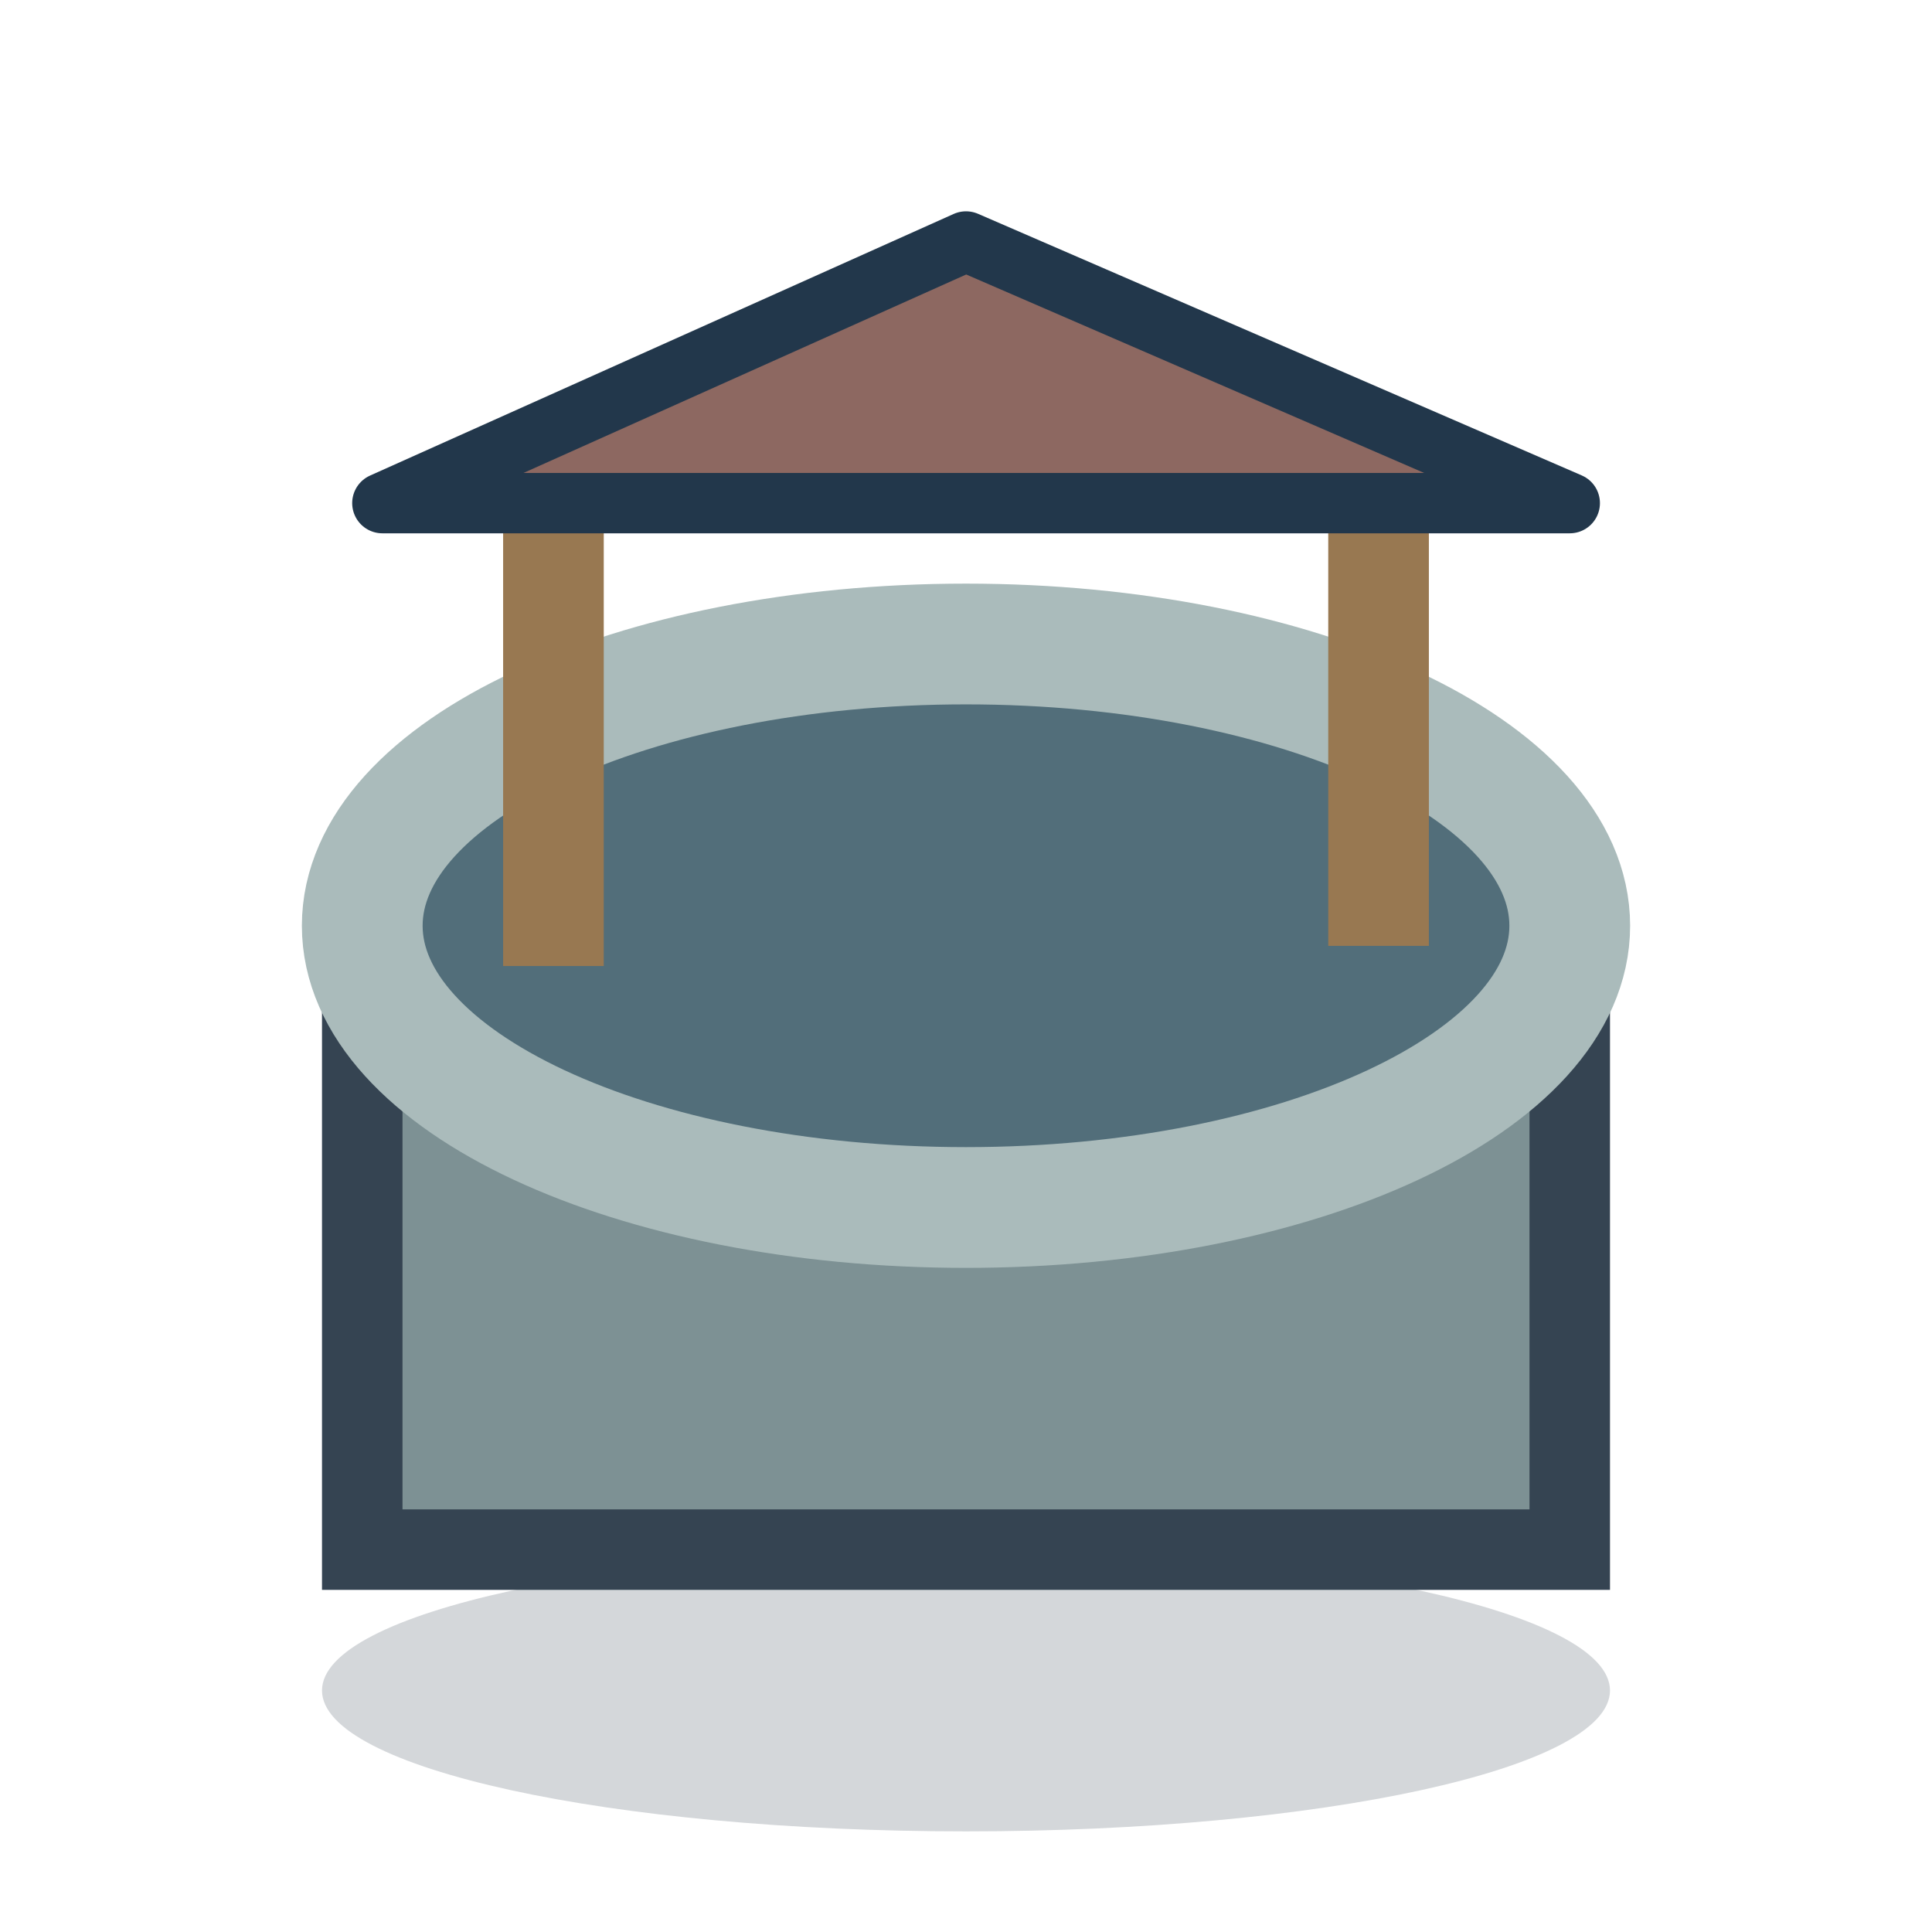
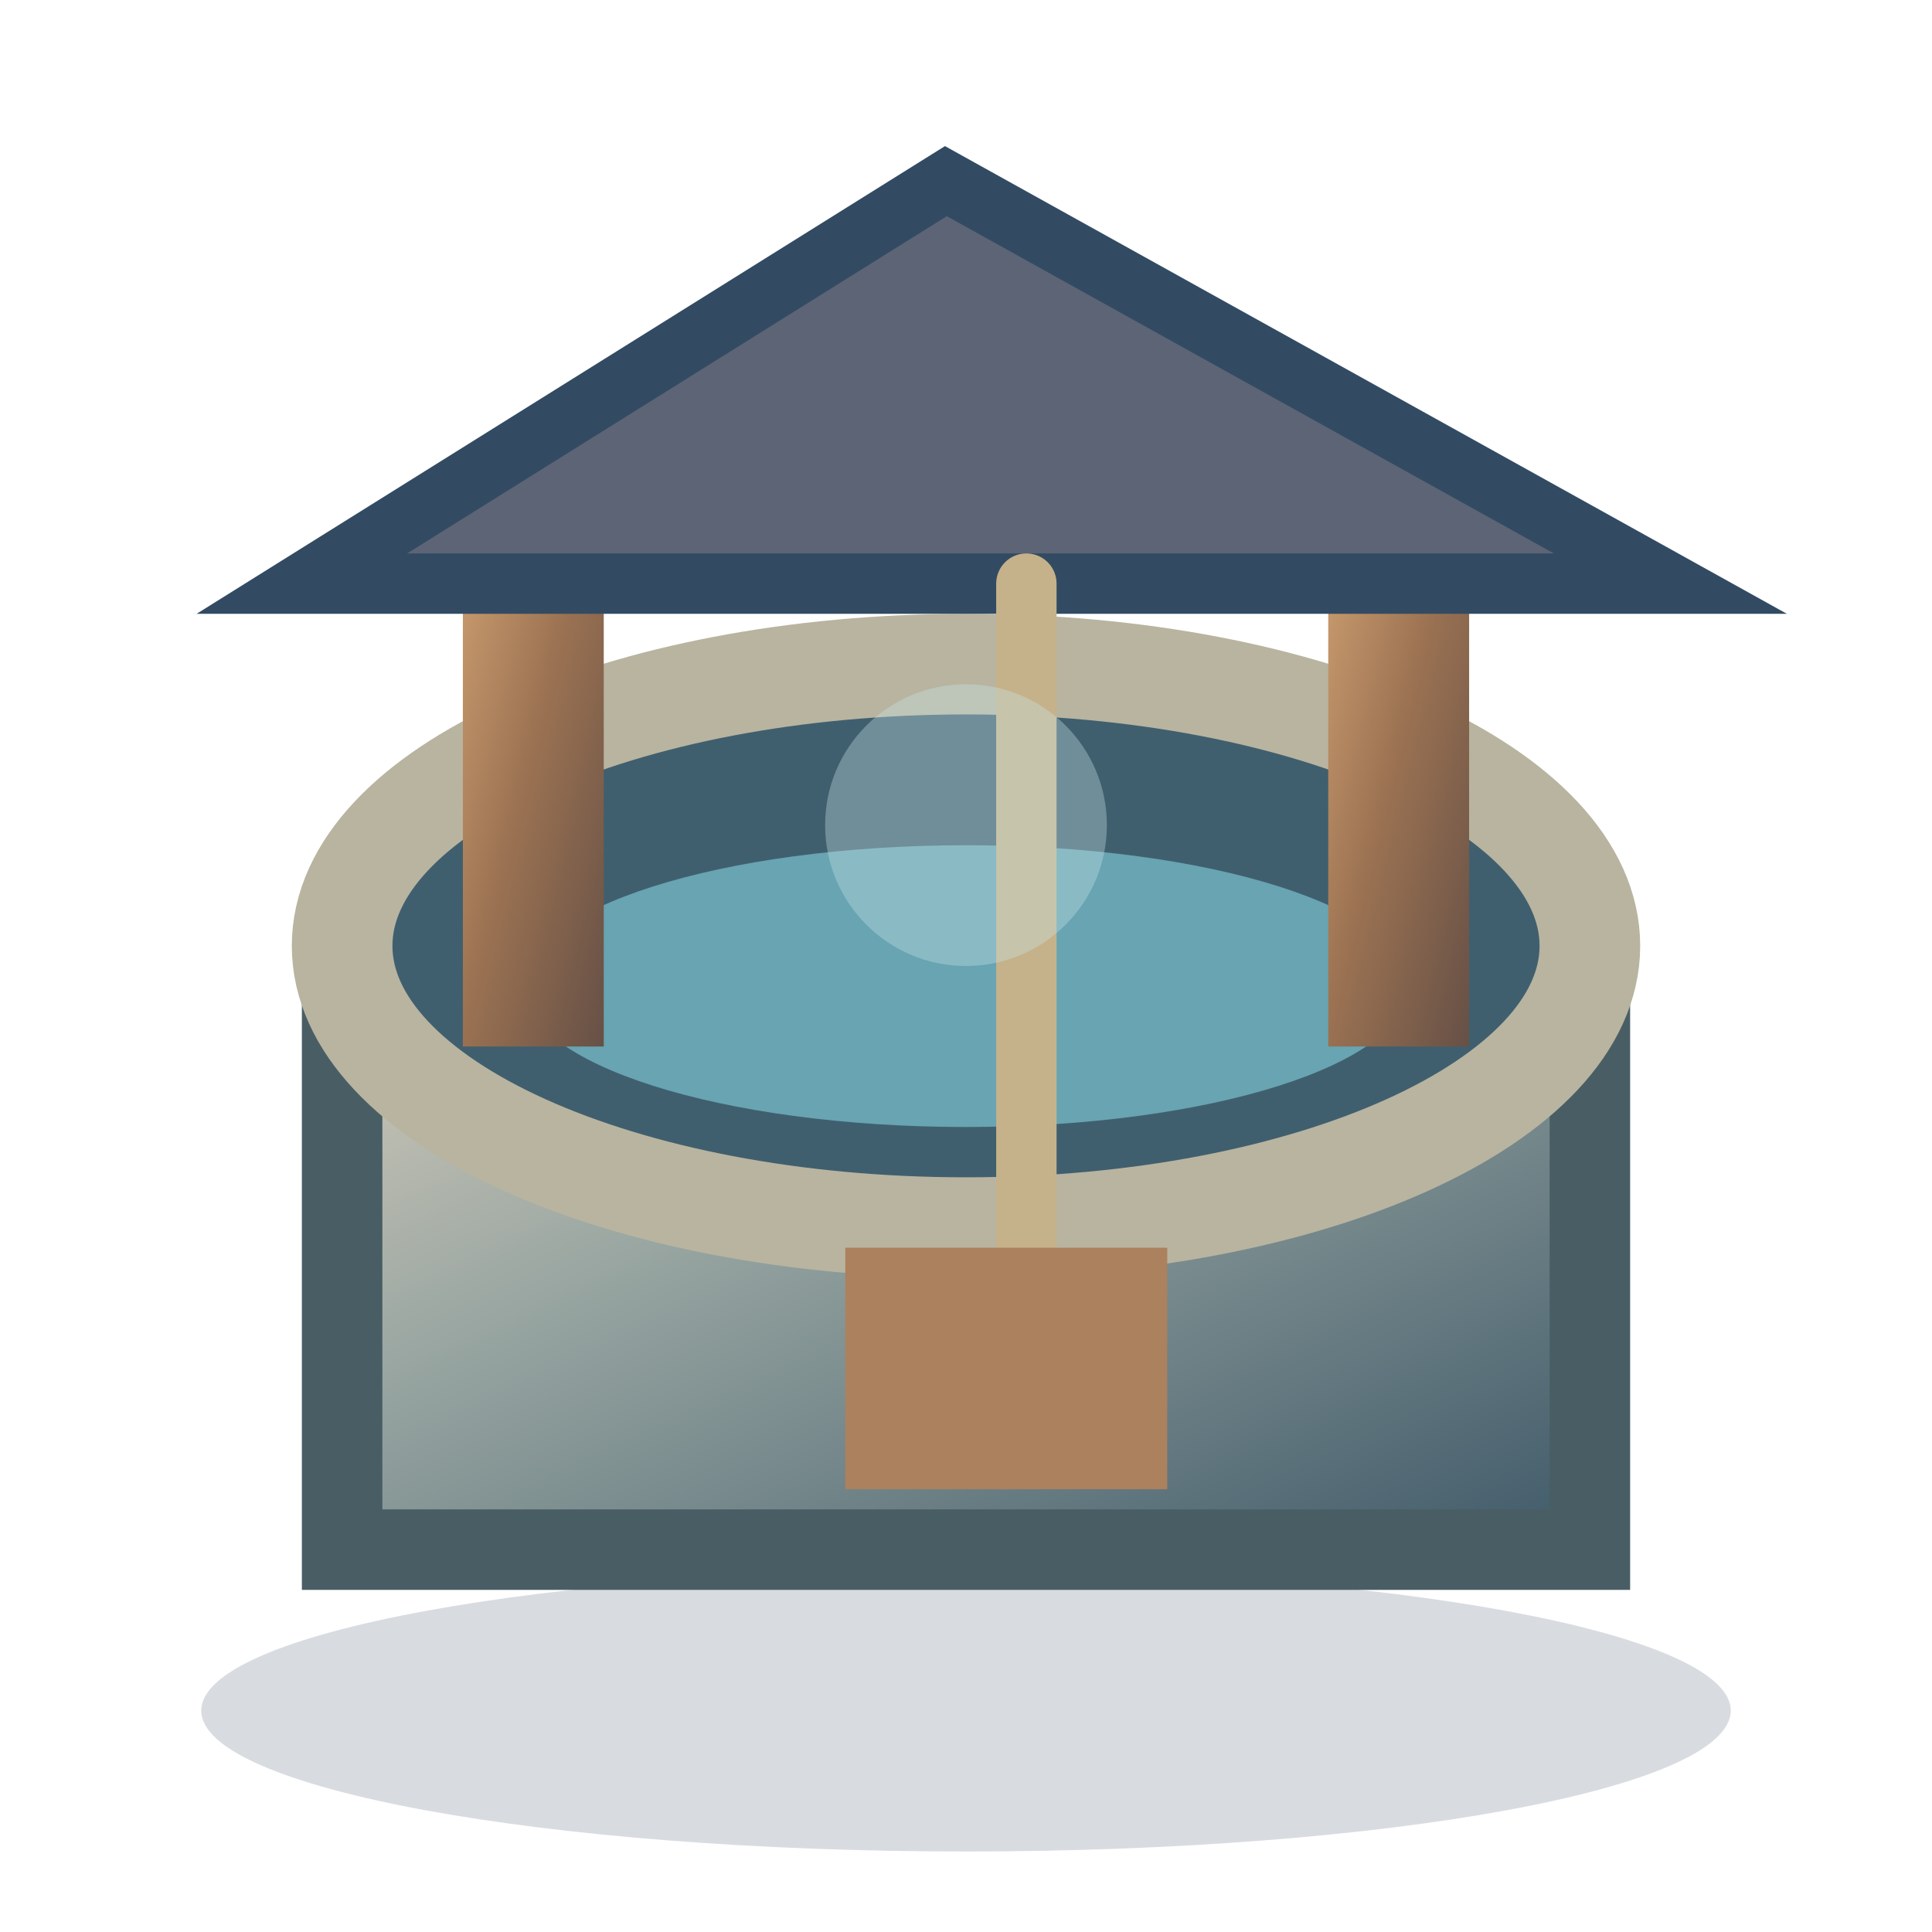
- <svg xmlns="http://www.w3.org/2000/svg" width="96" height="96" viewBox="0 0 96 96" shape-rendering="geometricPrecision">
+ <svg xmlns="http://www.w3.org/2000/svg" width="96" height="96" viewBox="0 0 96 96">
  <defs>
-     <linearGradient id="sky" x2="0" y2="1">
-       <stop stop-color="#2c6c91" />
-       <stop offset=".58" stop-color="#a0cbca" />
-       <stop offset="1" stop-color="#f6d7a7" />
+     <linearGradient id="wood" x1="0" y1="0" x2="1" y2="1">
+       <stop stop-color="#d1a273" />
+       <stop offset=".48" stop-color="#9b7252" />
+       <stop offset="1" stop-color="#665046" />
    </linearGradient>
-     <linearGradient id="sea" x2="0" y2="1">
-       <stop stop-color="#447f95" />
-       <stop offset="1" stop-color="#143c60" />
+     <linearGradient id="metal" x1="0" y1="0" x2="1" y2="1">
+       <stop stop-color="#d4cbbb" />
+       <stop offset=".38" stop-color="#96a4a0" />
+       <stop offset="1" stop-color="#405a69" />
    </linearGradient>
-     <linearGradient id="gold" x2="1" y2="1">
-       <stop stop-color="#fff4b4" />
-       <stop offset=".52" stop-color="#efc06e" />
-       <stop offset="1" stop-color="#9b7456" />
+     <linearGradient id="crystal" x1="0" y1="0" x2="1" y2="1">
+       <stop stop-color="#dffcf0" />
+       <stop offset=".5" stop-color="#8fe9e8" />
+       <stop offset="1" stop-color="#3a72ac" />
    </linearGradient>
-     <radialGradient id="halo">
-       <stop stop-color="#c9fff0" stop-opacity=".95" />
-       <stop offset="1" stop-color="#67cbd7" stop-opacity="0" />
+     <radialGradient id="lamp">
+       <stop stop-color="#fff2b7" stop-opacity="1" />
+       <stop offset=".35" stop-color="#f8ce7c" stop-opacity=".8" />
+       <stop offset="1" stop-color="#f4bf65" stop-opacity="0" />
    </radialGradient>
  </defs>
-   <ellipse cx="48" cy="84" rx="32" ry="7" fill="#28394933" stroke="none" stroke-width="0" />
-   <rect x="18" y="45" width="60" height="32" fill="#7d9194" stroke="#354452" stroke-width="4" />
-   <ellipse cx="48" cy="46" rx="30" ry="14" fill="#526e7a" stroke="#aabbbb" stroke-width="6" />
-   <rect x="25" y="24" width="5" height="24" fill="#987851" stroke="none" stroke-width="0" />
-   <rect x="66" y="23" width="5" height="24" fill="#987851" stroke="none" stroke-width="0" />
-   <polygon points="19,25 48,12 78,25" fill="#8d6861" stroke="#22374b" stroke-width="3" stroke-linejoin="round" />
+   <ellipse cx="48" cy="85" rx="38" ry="7" fill="#172f49" opacity=".17" />
+   <rect x="17" y="48" width="62" height="29" fill="url(#metal)" stroke="#495d65" stroke-width="4" />
+   <ellipse cx="48" cy="47" rx="31" ry="14" fill="#405f6e" stroke="#b8b4a0" stroke-width="5" />
+   <ellipse cx="48" cy="49" rx="22" ry="7" fill="#68a4b2" />
+   <rect x="23" y="24" width="7" height="28" fill="url(#wood)" />
+   <rect x="66" y="24" width="7" height="28" fill="url(#wood)" />
+   <path d="M15 29 L47 9 L83 29Z" fill="#5c6475" stroke="#324b63" stroke-width="3" />
+   <path d="M51 29 V64" fill="none" stroke="#c5b28a" stroke-width="3" stroke-linecap="round" stroke-linejoin="round" />
+   <rect x="42" y="62" width="16" height="12" fill="#ac815e" />
+   <circle cx="48" cy="41" r="7" fill="#c9e5e7" opacity=".35" />
</svg>
